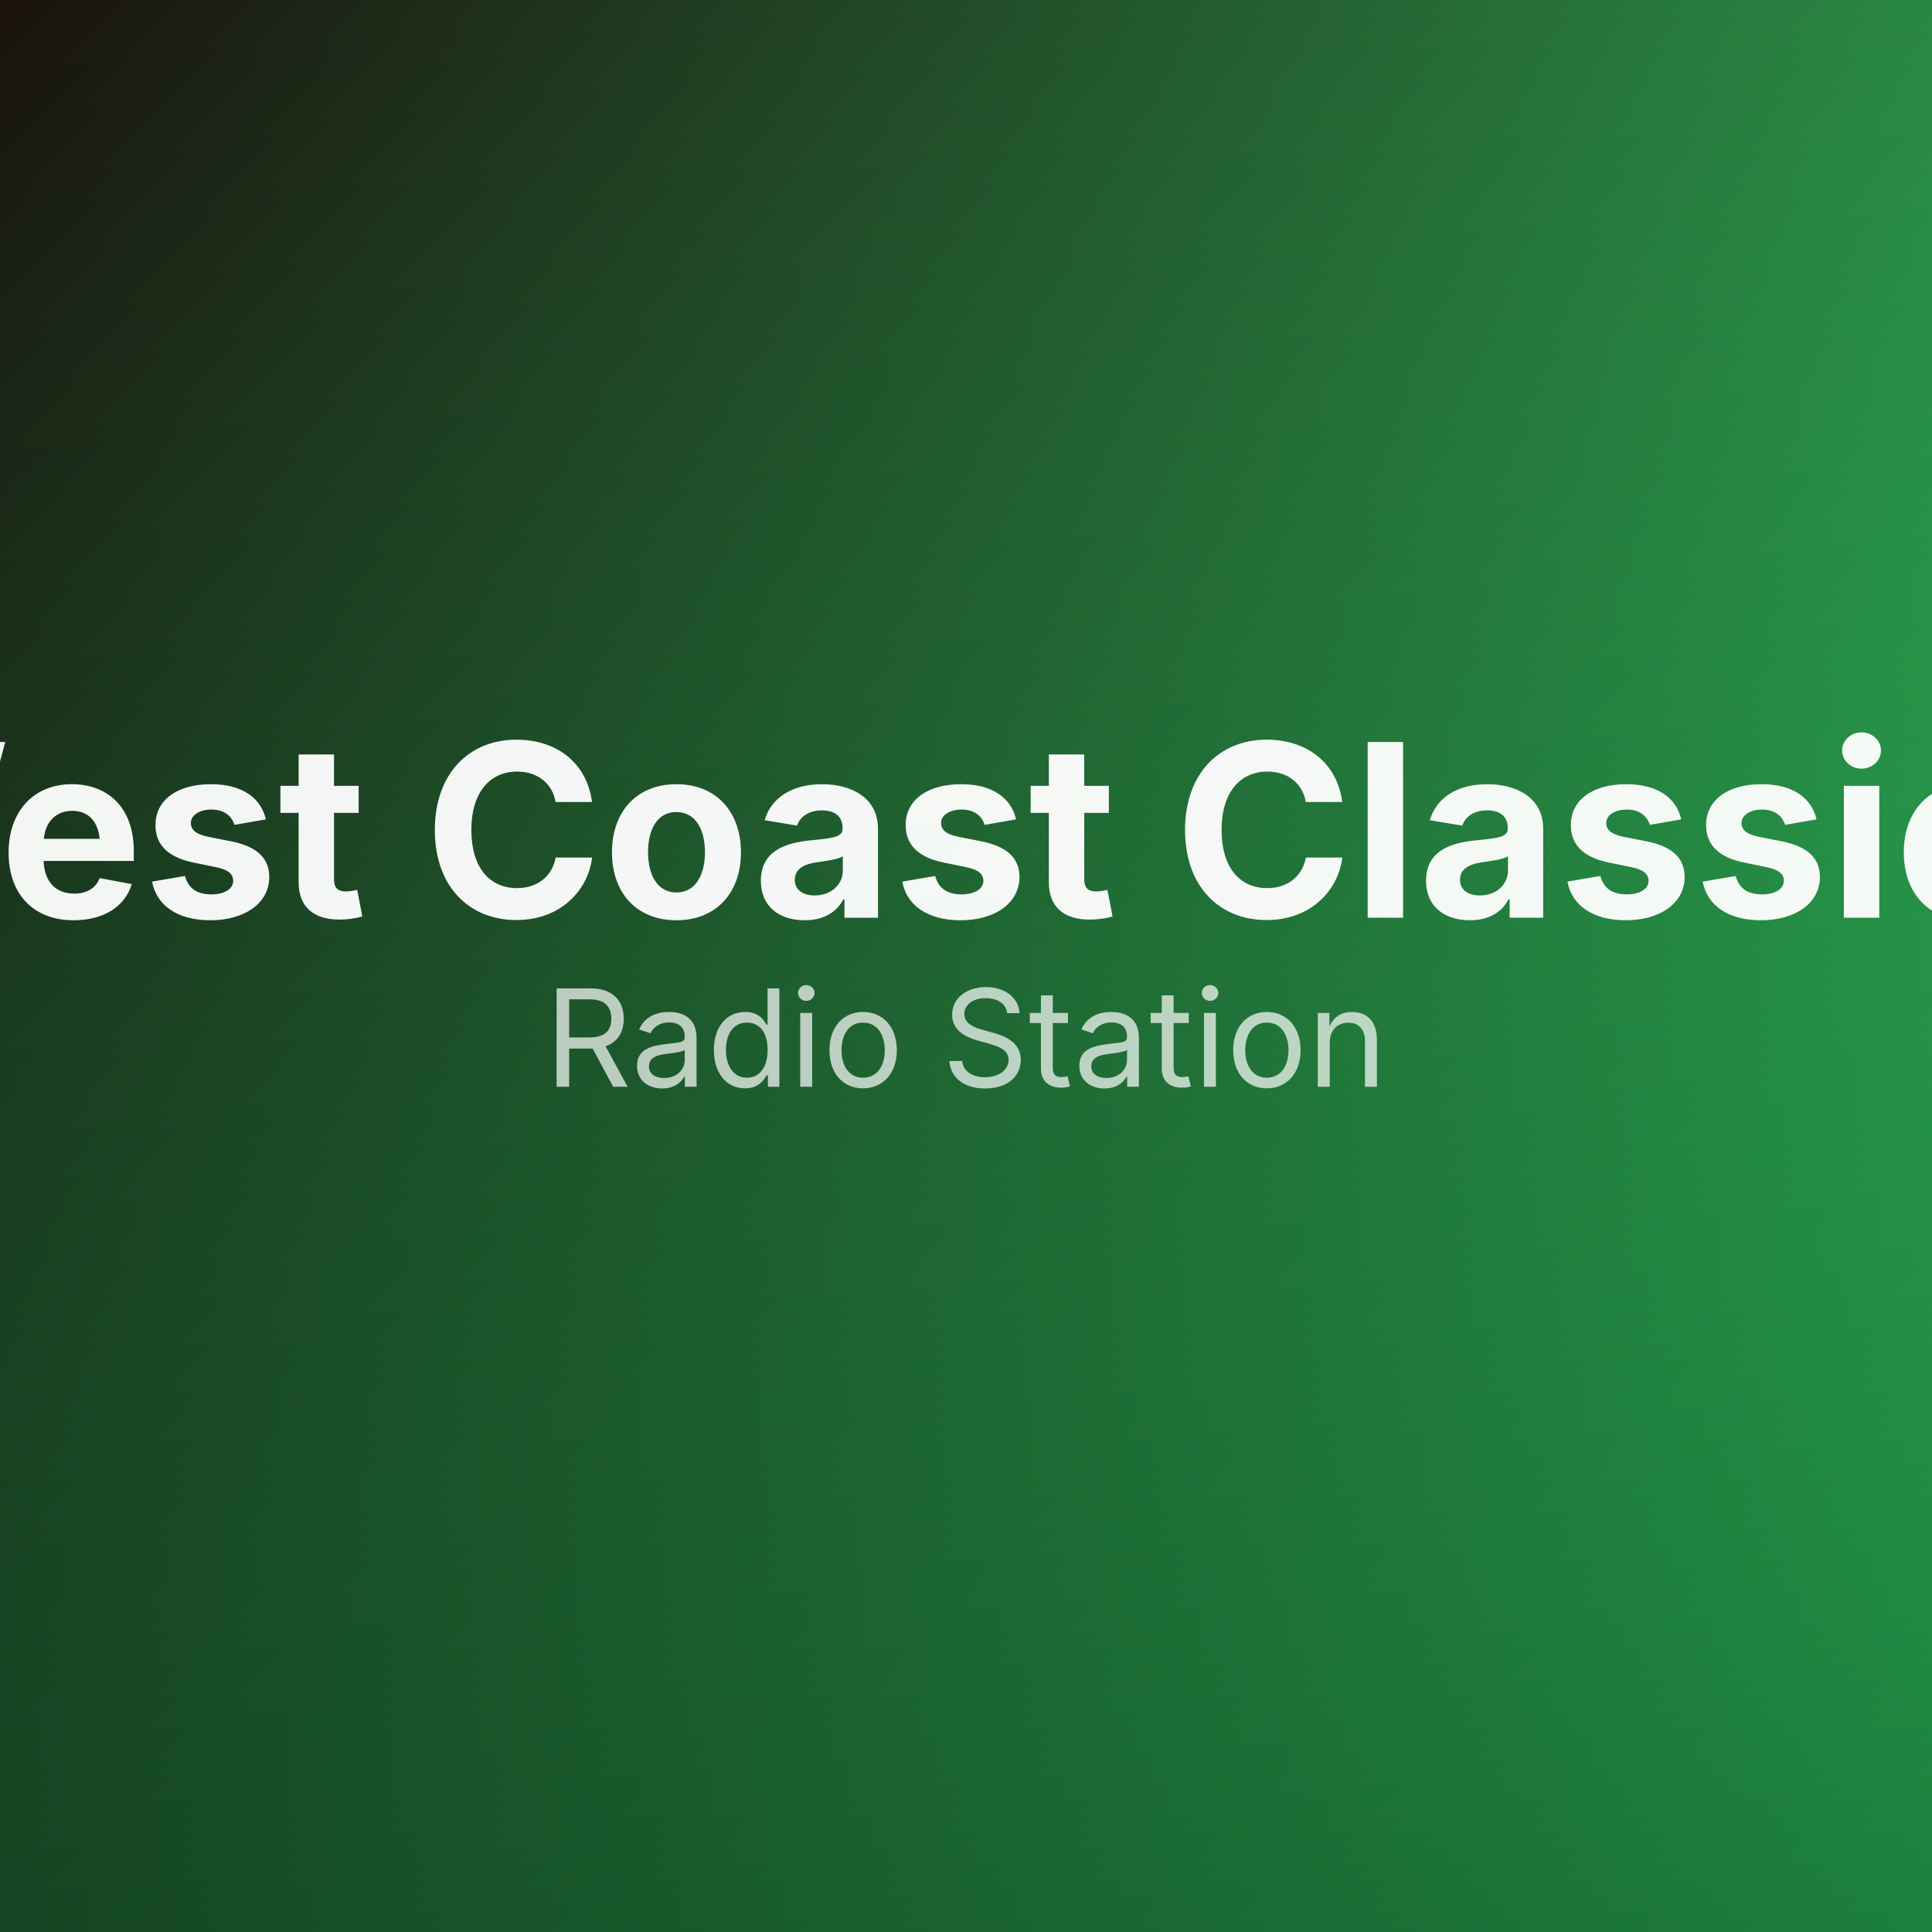
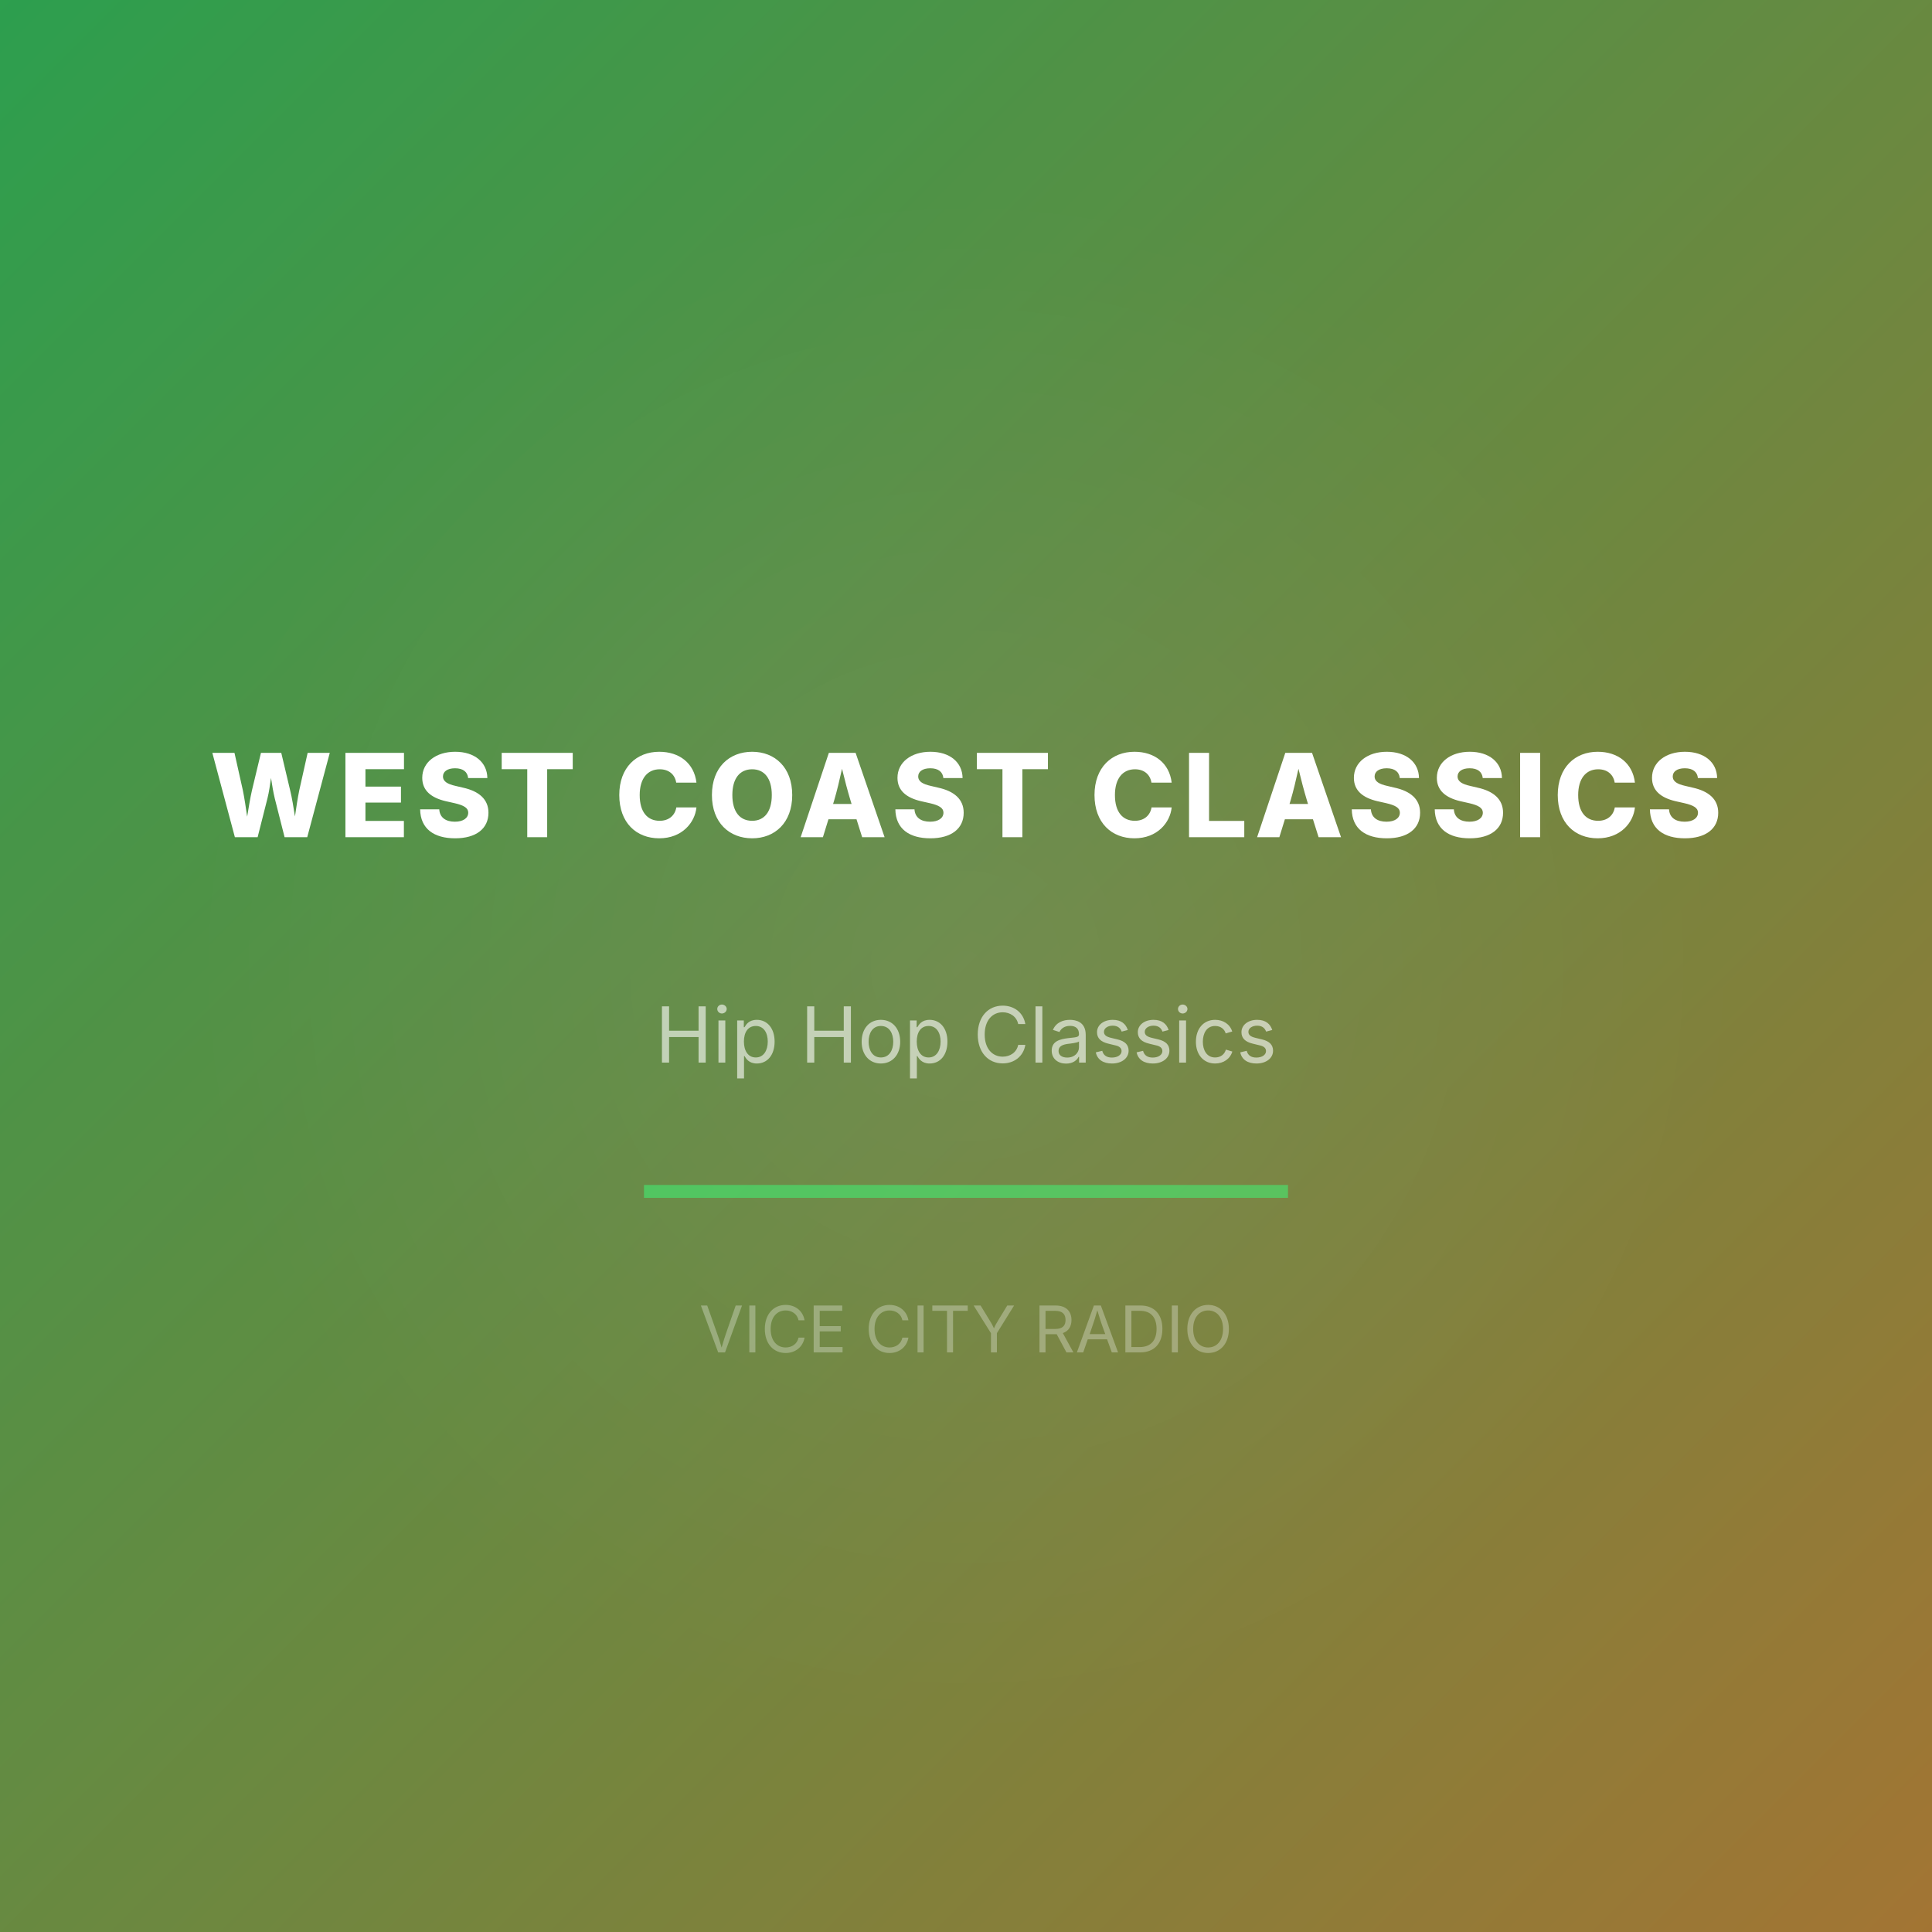
- <svg xmlns="http://www.w3.org/2000/svg" width="400" height="400" viewBox="0 0 400 400">
+ <svg xmlns="http://www.w3.org/2000/svg" width="300" height="300" viewBox="0 0 300 300">
  <defs>
    <linearGradient id="bg" x1="0%" y1="0%" x2="100%" y2="100%">
-       <stop offset="0%" style="stop-color:#1A100C;stop-opacity:1" />
-       <stop offset="100%" style="stop-color:#39FF7A;stop-opacity:1" />
+       <stop offset="0%" style="stop-color:#39FF7A" />
+       <stop offset="100%" style="stop-color:#FFB84D" />
    </linearGradient>
-     <linearGradient id="overlay" x1="0%" y1="0%" x2="0%" y2="100%">
-       <stop offset="0%" style="stop-color:#000;stop-opacity:0" />
-       <stop offset="100%" style="stop-color:#000;stop-opacity:0.5" />
-     </linearGradient>
+     <radialGradient id="glow" cx="50%" cy="50%" r="50%">
+       <stop offset="0%" style="stop-color:#FFFFFF;stop-opacity:0.15" />
+       <stop offset="100%" style="stop-color:#FFFFFF;stop-opacity:0" />
+     </radialGradient>
  </defs>
-   <rect width="400" height="400" fill="url(#bg)" />
-   <rect width="400" height="400" fill="url(#overlay)" />
-   <text x="200" y="190" text-anchor="middle" fill="white" font-family="Inter,system-ui,sans-serif" font-size="50" font-weight="700" opacity="0.95">West Coast Classics</text>
-   <text x="200" y="225" text-anchor="middle" fill="white" font-family="Inter,system-ui,sans-serif" font-size="28" font-weight="400" opacity="0.7">Radio Station</text>
+   <rect width="300" height="300" fill="url(#bg)" />
+   <circle cx="150" cy="150" r="120" fill="url(#glow)" />
+   <rect x="0" y="0" width="300" height="300" fill="#1A100C" opacity="0.4" />
+   <text x="150" y="130" font-family="system-ui,-apple-system,sans-serif" font-size="18" font-weight="800" fill="#FFFFFF" text-anchor="middle" letter-spacing="1">WEST COAST CLASSICS</text>
+   <text x="150" y="165" font-family="system-ui,-apple-system,sans-serif" font-size="12" fill="#FFFFFF" text-anchor="middle" opacity="0.6">Hip Hop Classics</text>
+   <line x1="100" y1="185" x2="200" y2="185" stroke="#39FF7A" stroke-width="2" opacity="0.5" />
+   <text x="150" y="210" font-family="system-ui,-apple-system,sans-serif" font-size="10" fill="#FFFFFF" text-anchor="middle" opacity="0.3">VICE CITY RADIO</text>
</svg>
